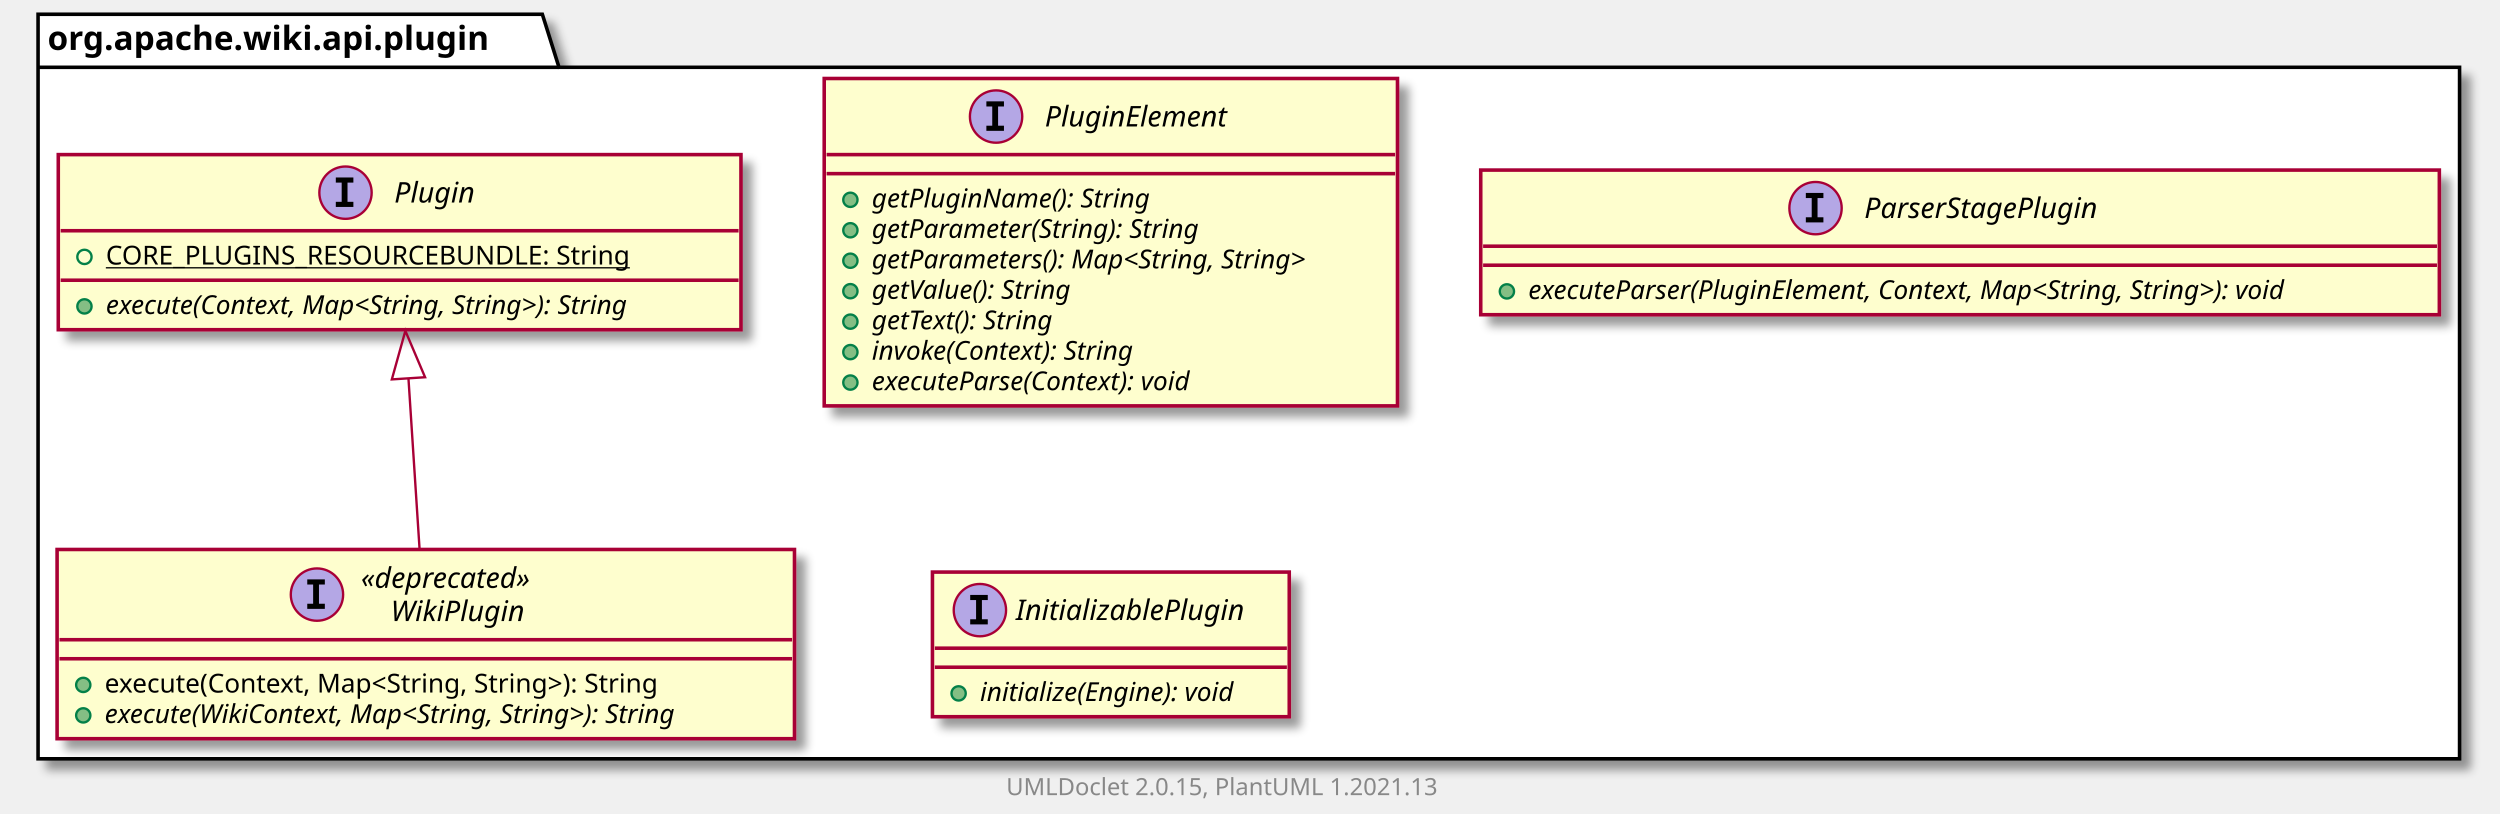
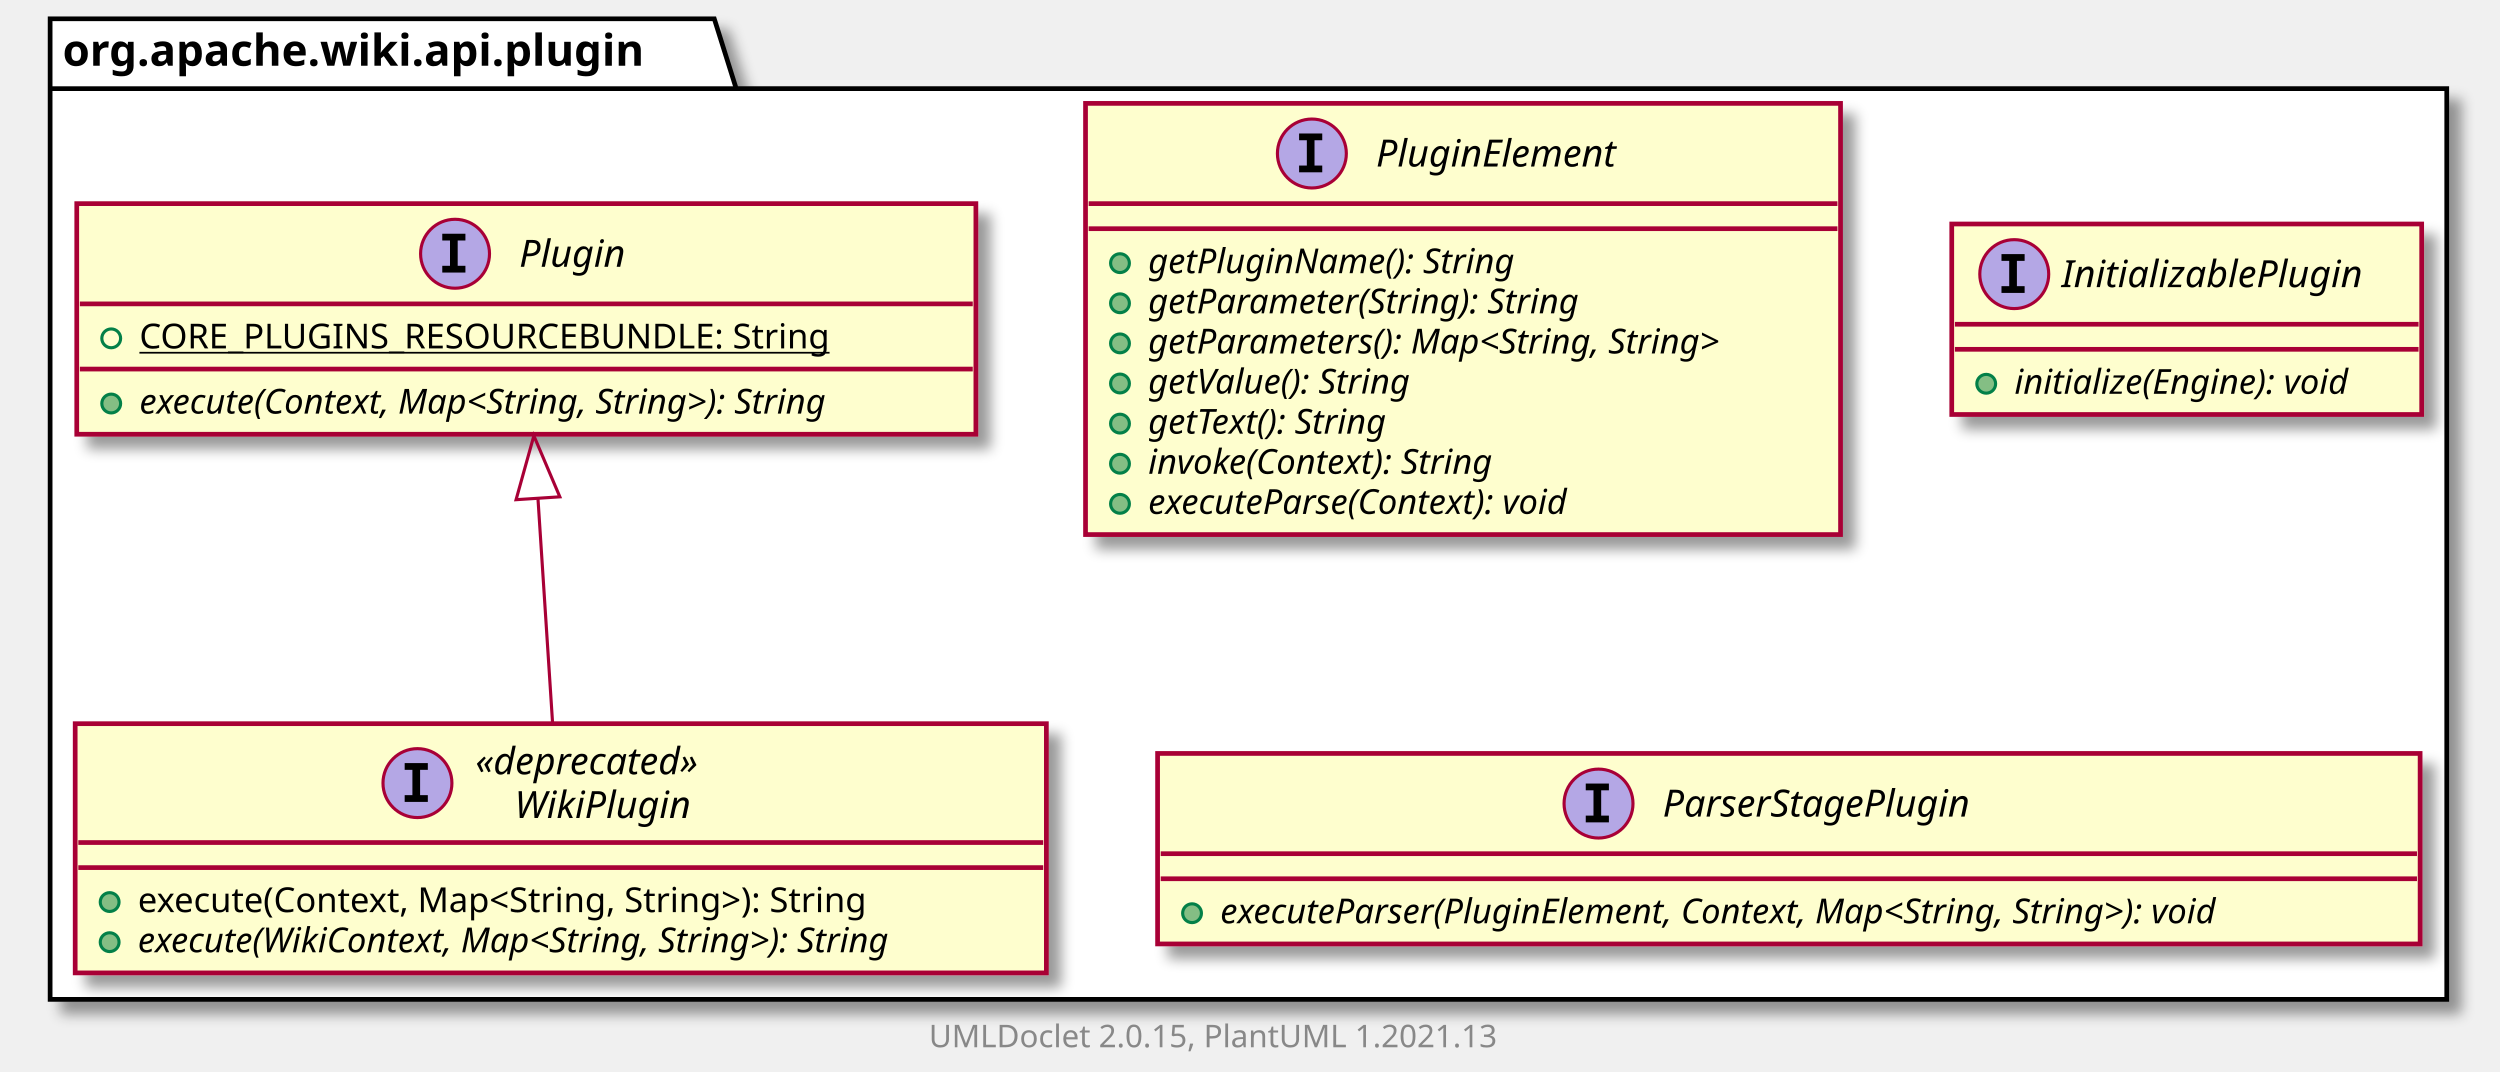
- <svg xmlns="http://www.w3.org/2000/svg" xmlns:xlink="http://www.w3.org/1999/xlink" contentScriptType="application/ecmascript" contentStyleType="text/css" height="342px" preserveAspectRatio="none" style="width:1051px;height:342px;background:#FFFFFF;" version="1.1" viewBox="0 0 1051 342" width="1051px" zoomAndPan="magnify">
+ <svg xmlns="http://www.w3.org/2000/svg" xmlns:xlink="http://www.w3.org/1999/xlink" contentScriptType="application/ecmascript" contentStyleType="text/css" height="342px" preserveAspectRatio="none" style="width:798px;height:342px;background:#FFFFFF;" version="1.1" viewBox="0 0 798 342" width="798px" zoomAndPan="magnify">
  <defs>
-     <filter height="300%" id="ftv75fzax9peg" width="300%" x="-1" y="-1">
+     <filter height="300%" id="fhehzrybeojb6" width="300%" x="-1" y="-1">
      <feGaussianBlur result="blurOut" stdDeviation="2.0" />
      <feColorMatrix in="blurOut" result="blurOut2" type="matrix" values="0 0 0 0 0 0 0 0 0 0 0 0 0 0 0 0 0 0 .4 0" />
      <feOffset dx="4.0" dy="4.0" in="blurOut2" result="blurOut3" />
      <feBlend in="SourceGraphic" in2="blurOut3" mode="normal" />
    </filter>
  </defs>
  <g>
-     <polygon fill="#FFFFFF" filter="url(#ftv75fzax9peg)" points="16,6,228,6,235,28.297,1034,28.297,1034,319,16,319,16,6" style="stroke:#000000;stroke-width:1.5;" />
+     <polygon fill="#FFFFFF" filter="url(#fhehzrybeojb6)" points="16,6,228,6,235,28.297,781,28.297,781,319,16,319,16,6" style="stroke:#000000;stroke-width:1.5;" />
    <line style="stroke:#000000;stroke-width:1.5;" x1="16" x2="235" y1="28.297" y2="28.297" />
    <text fill="#000000" font-family="sans-serif" font-size="14" font-weight="bold" lengthAdjust="spacing" textLength="206" x="20" y="20.995">org.apache.wiki.api.plugin</text>
    <a href="PluginElement.html" target="_top" title="PluginElement.html" xlink:actuate="onRequest" xlink:href="PluginElement.html" xlink:show="new" xlink:title="PluginElement.html" xlink:type="simple">
-       <rect codeLine="3" fill="#FEFECE" filter="url(#ftv75fzax9peg)" height="137.633" id="org.apache.wiki.api.plugin.PluginElement" style="stroke:#A80036;stroke-width:1.5;" width="241" x="346.5" y="33" />
+       <rect codeLine="3" fill="#FEFECE" filter="url(#fhehzrybeojb6)" height="137.633" id="org.apache.wiki.api.plugin.PluginElement" style="stroke:#A80036;stroke-width:1.5;" width="241" x="346.5" y="33" />
      <ellipse cx="418.75" cy="49" fill="#B4A7E5" rx="11" ry="11" style="stroke:#A80036;stroke-width:1.0;" />
      <path d="M414.672,44.766 L414.672,42.609 L422.062,42.609 L422.062,44.766 L419.594,44.766 L419.594,52.844 L422.062,52.844 L422.062,55 L414.672,55 L414.672,52.844 L417.141,52.844 L417.141,44.766 L414.672,44.766 Z " fill="#000000" />
      <text fill="#000000" font-family="sans-serif" font-size="12" font-style="italic" lengthAdjust="spacing" textLength="88" x="439.25" y="53.154">PluginElement</text>
      <line style="stroke:#A80036;stroke-width:1.5;" x1="347.5" x2="586.5" y1="65" y2="65" />
      <line style="stroke:#A80036;stroke-width:1.5;" x1="347.5" x2="586.5" y1="73" y2="73" />
      <ellipse cx="357.5" cy="84" fill="#84BE84" rx="3" ry="3" style="stroke:#038048;stroke-width:1.0;" />
      <text fill="#000000" font-family="sans-serif" font-size="11" font-style="italic" lengthAdjust="spacing" textLength="134" x="366.5" y="87.21">getPluginName(): String</text>
      <ellipse cx="357.5" cy="96.805" fill="#84BE84" rx="3" ry="3" style="stroke:#038048;stroke-width:1.0;" />
      <text fill="#000000" font-family="sans-serif" font-size="11" font-style="italic" lengthAdjust="spacing" textLength="160" x="366.5" y="100.015">getParameter(String): String</text>
      <ellipse cx="357.5" cy="109.609" fill="#84BE84" rx="3" ry="3" style="stroke:#038048;stroke-width:1.0;" />
      <text fill="#000000" font-family="sans-serif" font-size="11" font-style="italic" lengthAdjust="spacing" textLength="215" x="366.5" y="112.82">getParameters(): Map&lt;String, String&gt;</text>
      <ellipse cx="357.5" cy="122.414" fill="#84BE84" rx="3" ry="3" style="stroke:#038048;stroke-width:1.0;" />
      <text fill="#000000" font-family="sans-serif" font-size="11" font-style="italic" lengthAdjust="spacing" textLength="99" x="366.5" y="125.624">getValue(): String</text>
      <ellipse cx="357.5" cy="135.219" fill="#84BE84" rx="3" ry="3" style="stroke:#038048;stroke-width:1.0;" />
      <text fill="#000000" font-family="sans-serif" font-size="11" font-style="italic" lengthAdjust="spacing" textLength="92" x="366.5" y="138.429">getText(): String</text>
      <ellipse cx="357.5" cy="148.023" fill="#84BE84" rx="3" ry="3" style="stroke:#038048;stroke-width:1.0;" />
      <text fill="#000000" font-family="sans-serif" font-size="11" font-style="italic" lengthAdjust="spacing" textLength="130" x="366.5" y="151.234">invoke(Context): String</text>
      <ellipse cx="357.5" cy="160.828" fill="#84BE84" rx="3" ry="3" style="stroke:#038048;stroke-width:1.0;" />
      <text fill="#000000" font-family="sans-serif" font-size="11" font-style="italic" lengthAdjust="spacing" textLength="161" x="366.5" y="164.039">executeParse(Context): void</text>
    </a>
+     <a href="InitializablePlugin.html" target="_top" title="InitializablePlugin.html" xlink:actuate="onRequest" xlink:href="InitializablePlugin.html" xlink:show="new" xlink:title="InitializablePlugin.html" xlink:type="simple">
+       <rect codeLine="13" fill="#FEFECE" filter="url(#fhehzrybeojb6)" height="60.805" id="org.apache.wiki.api.plugin.InitializablePlugin" style="stroke:#A80036;stroke-width:1.5;" width="150" x="623" y="71.5" />
+       <ellipse cx="642.95" cy="87.5" fill="#B4A7E5" rx="11" ry="11" style="stroke:#A80036;stroke-width:1.0;" />
+       <path d="M638.872,83.266 L638.872,81.109 L646.263,81.109 L646.263,83.266 L643.794,83.266 L643.794,91.344 L646.263,91.344 L646.263,93.5 L638.872,93.5 L638.872,91.344 L641.341,91.344 L641.341,83.266 L638.872,83.266 Z " fill="#000000" />
+       <text fill="#000000" font-family="sans-serif" font-size="12" font-style="italic" lengthAdjust="spacing" textLength="107" x="658.05" y="91.654">InitializablePlugin</text>
+       <line style="stroke:#A80036;stroke-width:1.5;" x1="624" x2="772" y1="103.5" y2="103.5" />
+       <line style="stroke:#A80036;stroke-width:1.5;" x1="624" x2="772" y1="111.5" y2="111.5" />
+       <ellipse cx="634" cy="122.5" fill="#84BE84" rx="3" ry="3" style="stroke:#038048;stroke-width:1.0;" />
+       <text fill="#000000" font-family="sans-serif" font-size="11" font-style="italic" lengthAdjust="spacing" textLength="124" x="643" y="125.71">initialize(Engine): void</text>
+     </a>
    <a href="ParserStagePlugin.html" target="_top" title="ParserStagePlugin.html" xlink:actuate="onRequest" xlink:href="ParserStagePlugin.html" xlink:show="new" xlink:title="ParserStagePlugin.html" xlink:type="simple">
-       <rect codeLine="13" fill="#FEFECE" filter="url(#ftv75fzax9peg)" height="60.805" id="org.apache.wiki.api.plugin.ParserStagePlugin" style="stroke:#A80036;stroke-width:1.5;" width="403" x="622.5" y="71.5" />
-       <ellipse cx="763.25" cy="87.5" fill="#B4A7E5" rx="11" ry="11" style="stroke:#A80036;stroke-width:1.0;" />
-       <path d="M759.172,83.266 L759.172,81.109 L766.562,81.109 L766.562,83.266 L764.094,83.266 L764.094,91.344 L766.562,91.344 L766.562,93.5 L759.172,93.5 L759.172,91.344 L761.641,91.344 L761.641,83.266 L759.172,83.266 Z " fill="#000000" />
-       <text fill="#000000" font-family="sans-serif" font-size="12" font-style="italic" lengthAdjust="spacing" textLength="113" x="783.75" y="91.654">ParserStagePlugin</text>
-       <line style="stroke:#A80036;stroke-width:1.5;" x1="623.5" x2="1024.5" y1="103.5" y2="103.5" />
-       <line style="stroke:#A80036;stroke-width:1.5;" x1="623.5" x2="1024.5" y1="111.5" y2="111.5" />
-       <ellipse cx="633.5" cy="122.5" fill="#84BE84" rx="3" ry="3" style="stroke:#038048;stroke-width:1.0;" />
-       <text fill="#000000" font-family="sans-serif" font-size="11" font-style="italic" lengthAdjust="spacing" textLength="377" x="642.5" y="125.71">executeParser(PluginElement, Context, Map&lt;String, String&gt;): void</text>
+       <rect codeLine="17" fill="#FEFECE" filter="url(#fhehzrybeojb6)" height="60.805" id="org.apache.wiki.api.plugin.ParserStagePlugin" style="stroke:#A80036;stroke-width:1.5;" width="403" x="369.5" y="240.5" />
+       <ellipse cx="510.25" cy="256.5" fill="#B4A7E5" rx="11" ry="11" style="stroke:#A80036;stroke-width:1.0;" />
+       <path d="M506.172,252.266 L506.172,250.109 L513.562,250.109 L513.562,252.266 L511.094,252.266 L511.094,260.344 L513.562,260.344 L513.562,262.5 L506.172,262.5 L506.172,260.344 L508.641,260.344 L508.641,252.266 L506.172,252.266 Z " fill="#000000" />
+       <text fill="#000000" font-family="sans-serif" font-size="12" font-style="italic" lengthAdjust="spacing" textLength="113" x="530.75" y="260.654">ParserStagePlugin</text>
+       <line style="stroke:#A80036;stroke-width:1.5;" x1="370.5" x2="771.5" y1="272.5" y2="272.5" />
+       <line style="stroke:#A80036;stroke-width:1.5;" x1="370.5" x2="771.5" y1="280.5" y2="280.5" />
+       <ellipse cx="380.5" cy="291.5" fill="#84BE84" rx="3" ry="3" style="stroke:#038048;stroke-width:1.0;" />
+       <text fill="#000000" font-family="sans-serif" font-size="11" font-style="italic" lengthAdjust="spacing" textLength="377" x="389.5" y="294.71">executeParser(PluginElement, Context, Map&lt;String, String&gt;): void</text>
    </a>
    <a href="Plugin.html" target="_top" title="Plugin.html" xlink:actuate="onRequest" xlink:href="Plugin.html" xlink:show="new" xlink:title="Plugin.html" xlink:type="simple">
-       <rect codeLine="17" fill="#FEFECE" filter="url(#ftv75fzax9peg)" height="73.609" id="org.apache.wiki.api.plugin.Plugin" style="stroke:#A80036;stroke-width:1.5;" width="287" x="24.5" y="65" />
+       <rect codeLine="21" fill="#FEFECE" filter="url(#fhehzrybeojb6)" height="73.609" id="org.apache.wiki.api.plugin.Plugin" style="stroke:#A80036;stroke-width:1.5;" width="287" x="24.5" y="65" />
      <ellipse cx="145.25" cy="81" fill="#B4A7E5" rx="11" ry="11" style="stroke:#A80036;stroke-width:1.0;" />
      <path d="M141.172,76.766 L141.172,74.609 L148.562,74.609 L148.562,76.766 L146.094,76.766 L146.094,84.844 L148.562,84.844 L148.562,87 L141.172,87 L141.172,84.844 L143.641,84.844 L143.641,76.766 L141.172,76.766 Z " fill="#000000" />
      <text fill="#000000" font-family="sans-serif" font-size="12" font-style="italic" lengthAdjust="spacing" textLength="37" x="165.75" y="85.154">Plugin</text>
      <line style="stroke:#A80036;stroke-width:1.5;" x1="25.5" x2="310.5" y1="97" y2="97" />
      <ellipse cx="35.5" cy="108" rx="3" ry="3" style="stroke:#038048;stroke-width:1.0;fill:none;" />
      <text fill="#000000" font-family="sans-serif" font-size="11" lengthAdjust="spacing" text-decoration="underline" textLength="240" x="44.5" y="111.21">CORE_PLUGINS_RESOURCEBUNDLE: String</text>
      <line style="stroke:#A80036;stroke-width:1.5;" x1="25.5" x2="310.5" y1="117.805" y2="117.805" />
      <ellipse cx="35.5" cy="128.805" fill="#84BE84" rx="3" ry="3" style="stroke:#038048;stroke-width:1.0;" />
      <text fill="#000000" font-family="sans-serif" font-size="11" font-style="italic" lengthAdjust="spacing" textLength="261" x="44.5" y="132.015">execute(Context, Map&lt;String, String&gt;): String</text>
    </a>
-     <a href="InitializablePlugin.html" target="_top" title="InitializablePlugin.html" xlink:actuate="onRequest" xlink:href="InitializablePlugin.html" xlink:show="new" xlink:title="InitializablePlugin.html" xlink:type="simple">
-       <rect codeLine="22" fill="#FEFECE" filter="url(#ftv75fzax9peg)" height="60.805" id="org.apache.wiki.api.plugin.InitializablePlugin" style="stroke:#A80036;stroke-width:1.5;" width="150" x="392" y="240.5" />
-       <ellipse cx="411.95" cy="256.5" fill="#B4A7E5" rx="11" ry="11" style="stroke:#A80036;stroke-width:1.0;" />
-       <path d="M407.872,252.266 L407.872,250.109 L415.262,250.109 L415.262,252.266 L412.794,252.266 L412.794,260.344 L415.262,260.344 L415.262,262.5 L407.872,262.5 L407.872,260.344 L410.341,260.344 L410.341,252.266 L407.872,252.266 Z " fill="#000000" />
-       <text fill="#000000" font-family="sans-serif" font-size="12" font-style="italic" lengthAdjust="spacing" textLength="107" x="427.05" y="260.654">InitializablePlugin</text>
-       <line style="stroke:#A80036;stroke-width:1.5;" x1="393" x2="541" y1="272.5" y2="272.5" />
-       <line style="stroke:#A80036;stroke-width:1.5;" x1="393" x2="541" y1="280.5" y2="280.5" />
-       <ellipse cx="403" cy="291.5" fill="#84BE84" rx="3" ry="3" style="stroke:#038048;stroke-width:1.0;" />
-       <text fill="#000000" font-family="sans-serif" font-size="11" font-style="italic" lengthAdjust="spacing" textLength="124" x="412" y="294.71">initialize(Engine): void</text>
-     </a>
    <a href="WikiPlugin.html" target="_top" title="WikiPlugin.html" xlink:actuate="onRequest" xlink:href="WikiPlugin.html" xlink:show="new" xlink:title="WikiPlugin.html" xlink:type="simple">
-       <rect codeLine="26" fill="#FEFECE" filter="url(#ftv75fzax9peg)" height="79.547" id="org.apache.wiki.api.plugin.WikiPlugin" style="stroke:#A80036;stroke-width:1.5;" width="310" x="24" y="231" />
+       <rect codeLine="26" fill="#FEFECE" filter="url(#fhehzrybeojb6)" height="79.547" id="org.apache.wiki.api.plugin.WikiPlugin" style="stroke:#A80036;stroke-width:1.5;" width="310" x="24" y="231" />
      <ellipse cx="133.25" cy="249.969" fill="#B4A7E5" rx="11" ry="11" style="stroke:#A80036;stroke-width:1.0;" />
      <path d="M129.172,245.734 L129.172,243.578 L136.562,243.578 L136.562,245.734 L134.094,245.734 L134.094,253.812 L136.562,253.812 L136.562,255.969 L129.172,255.969 L129.172,253.812 L131.641,253.812 L131.641,245.734 L129.172,245.734 Z " fill="#000000" />
      <text fill="#000000" font-family="sans-serif" font-size="12" font-style="italic" lengthAdjust="spacing" textLength="87" x="151.75" y="247.139">«deprecated»</text>
      <text fill="#000000" font-family="sans-serif" font-size="12" font-style="italic" lengthAdjust="spacing" textLength="62" x="164.25" y="261.107">WikiPlugin</text>
      <line style="stroke:#A80036;stroke-width:1.5;" x1="25" x2="333" y1="268.938" y2="268.938" />
      <line style="stroke:#A80036;stroke-width:1.5;" x1="25" x2="333" y1="276.938" y2="276.938" />
      <ellipse cx="35" cy="287.938" fill="#84BE84" rx="3" ry="3" style="stroke:#038048;stroke-width:1.0;" />
      <text fill="#000000" font-family="sans-serif" font-size="11" lengthAdjust="spacing" textLength="262" x="44" y="291.148">execute(Context, Map&lt;String, String&gt;): String</text>
      <ellipse cx="35" cy="300.742" fill="#84BE84" rx="3" ry="3" style="stroke:#038048;stroke-width:1.0;" />
      <text fill="#000000" font-family="sans-serif" font-size="11" font-style="italic" lengthAdjust="spacing" textLength="284" x="44" y="303.953">execute(WikiContext, Map&lt;String, String&gt;): String</text>
    </a>
    <path codeLine="31" d="M171.719,159.138 C173.25,182.655 174.987,209.343 176.38,230.751 " fill="none" id="org.apache.wiki.api.plugin.Plugin-backto-org.apache.wiki.api.plugin.WikiPlugin" style="stroke:#A80036;stroke-width:1.0;" />
    <polygon fill="none" points="164.728,159.5,170.414,139.088,178.698,158.591,164.728,159.5" style="stroke:#A80036;stroke-width:1.0;" />
-     <text fill="#888888" font-family="sans-serif" font-size="10" lengthAdjust="spacing" textLength="192" x="423" y="334.282">UMLDoclet 2.0.15, PlantUML 1.2021.13</text>
+     <text fill="#888888" font-family="sans-serif" font-size="10" lengthAdjust="spacing" textLength="192" x="296.5" y="334.282">UMLDoclet 2.0.15, PlantUML 1.2021.13</text>
  </g>
</svg>
